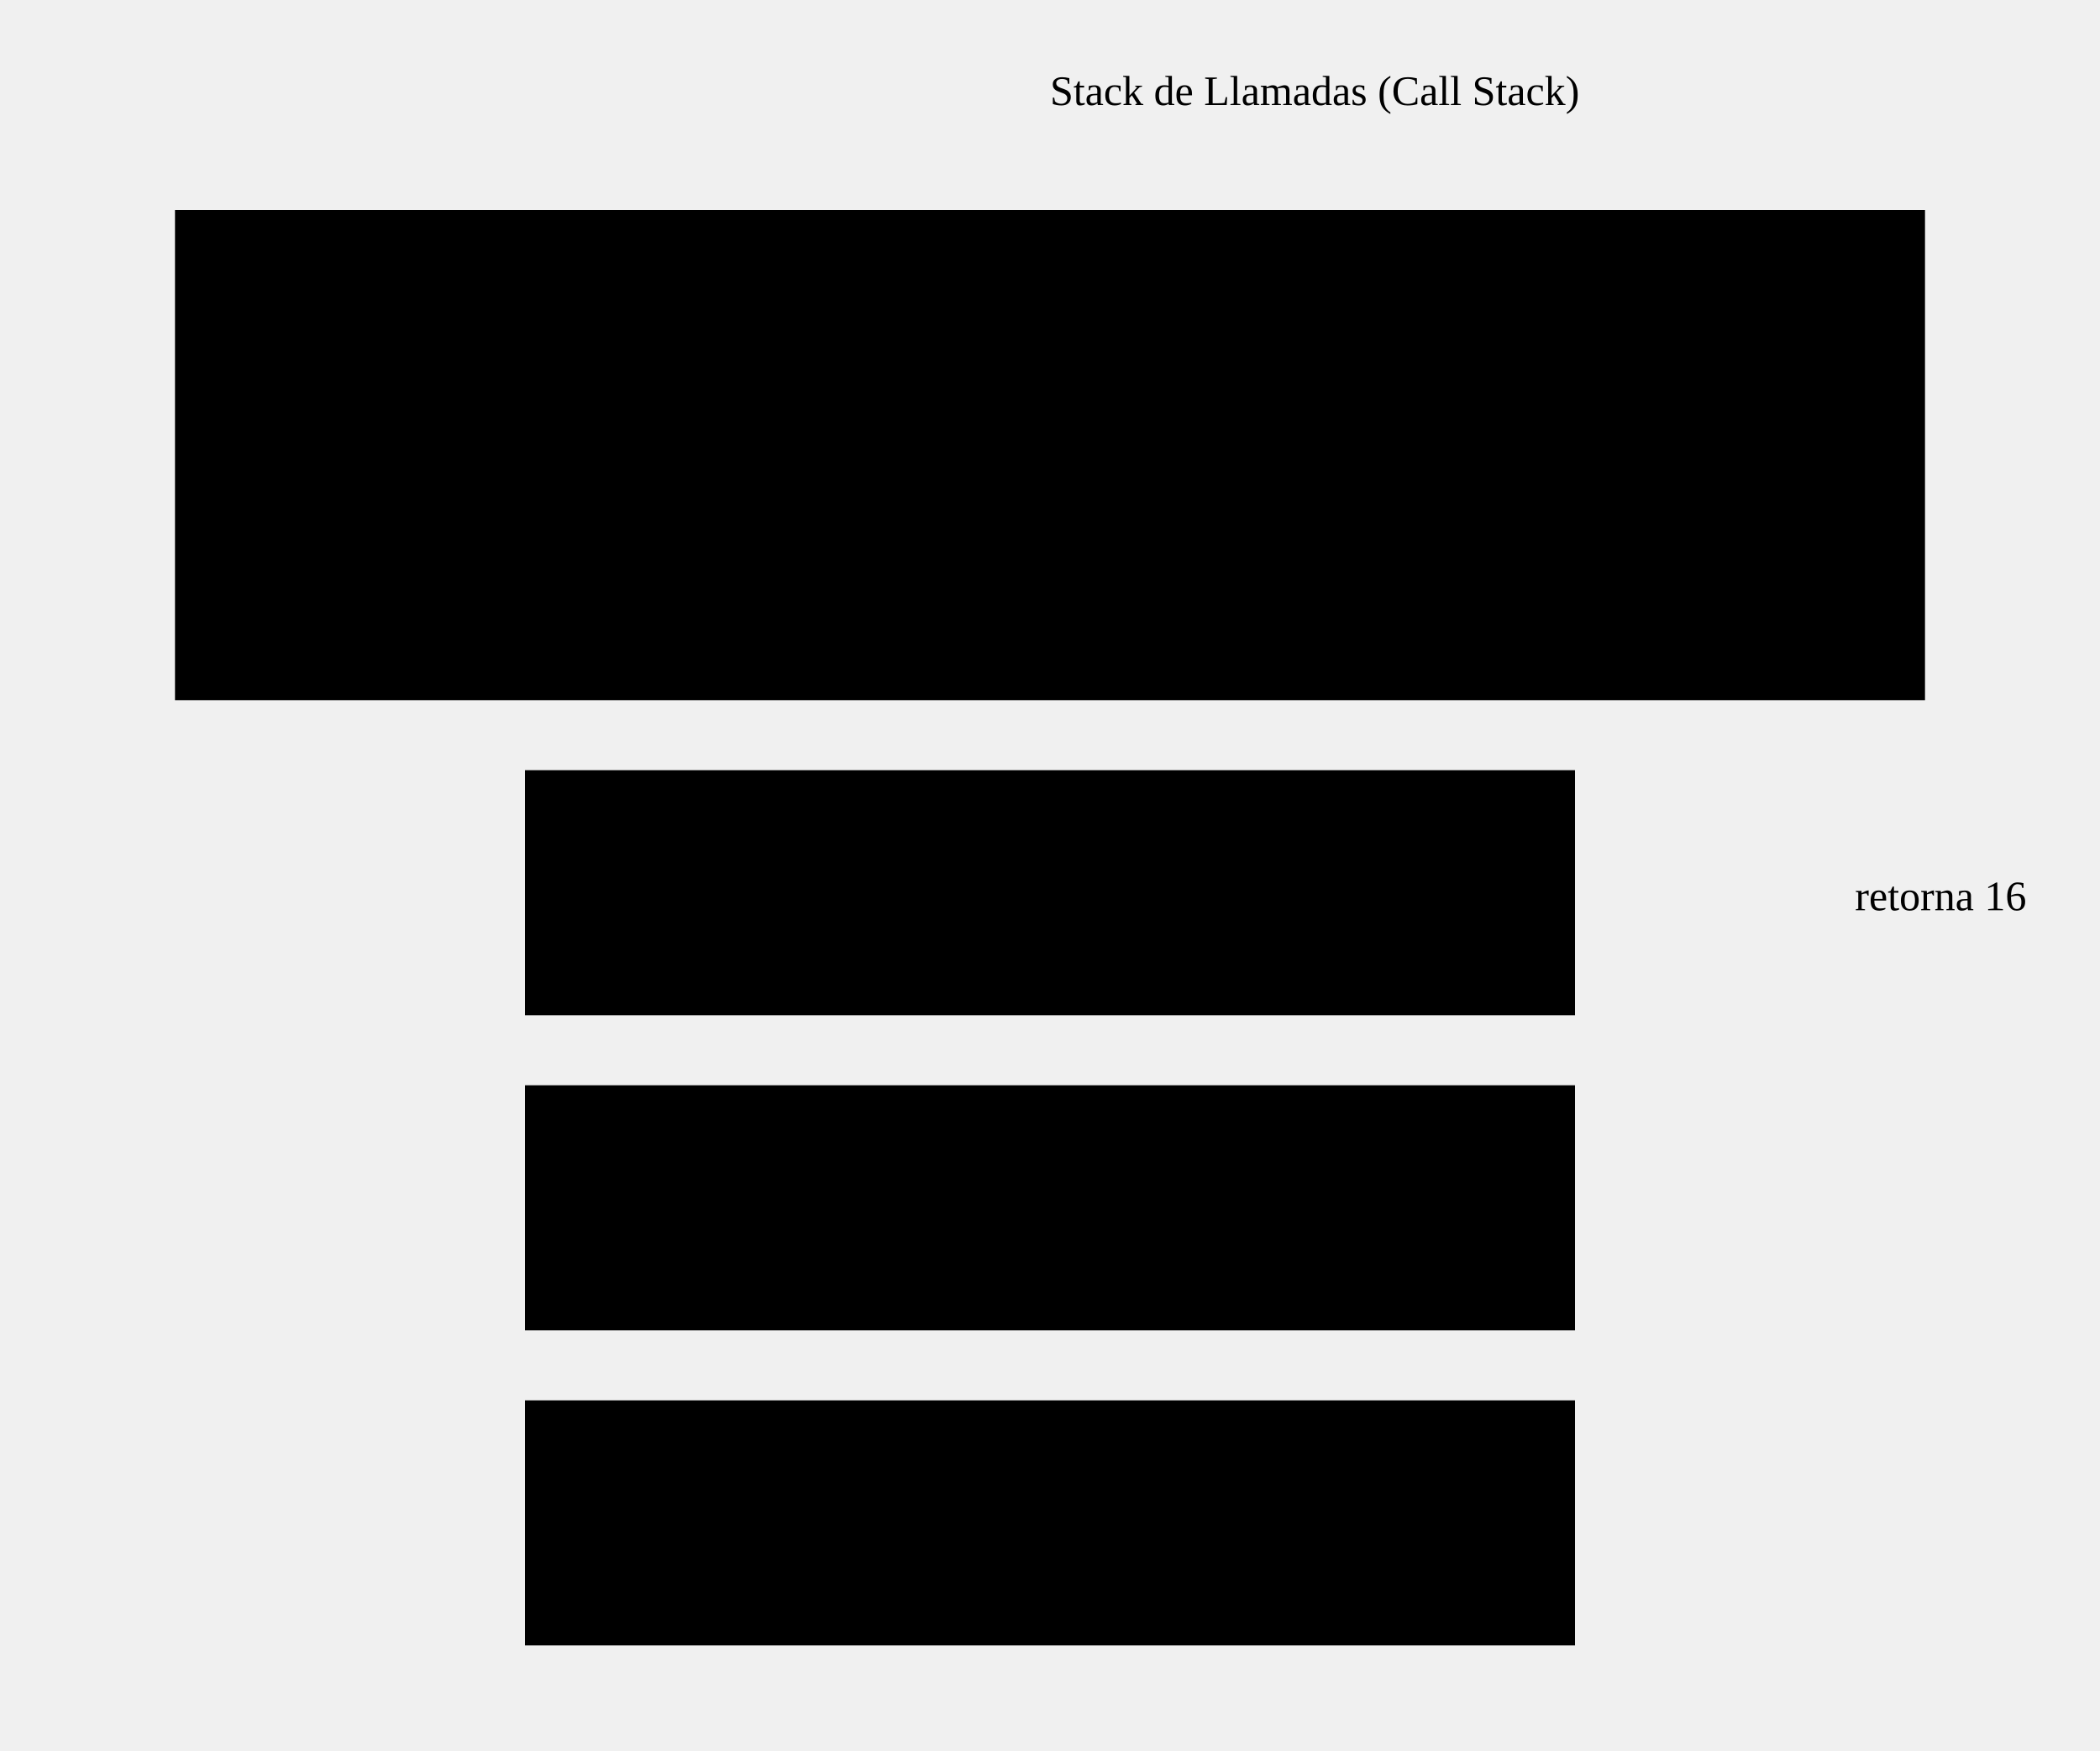
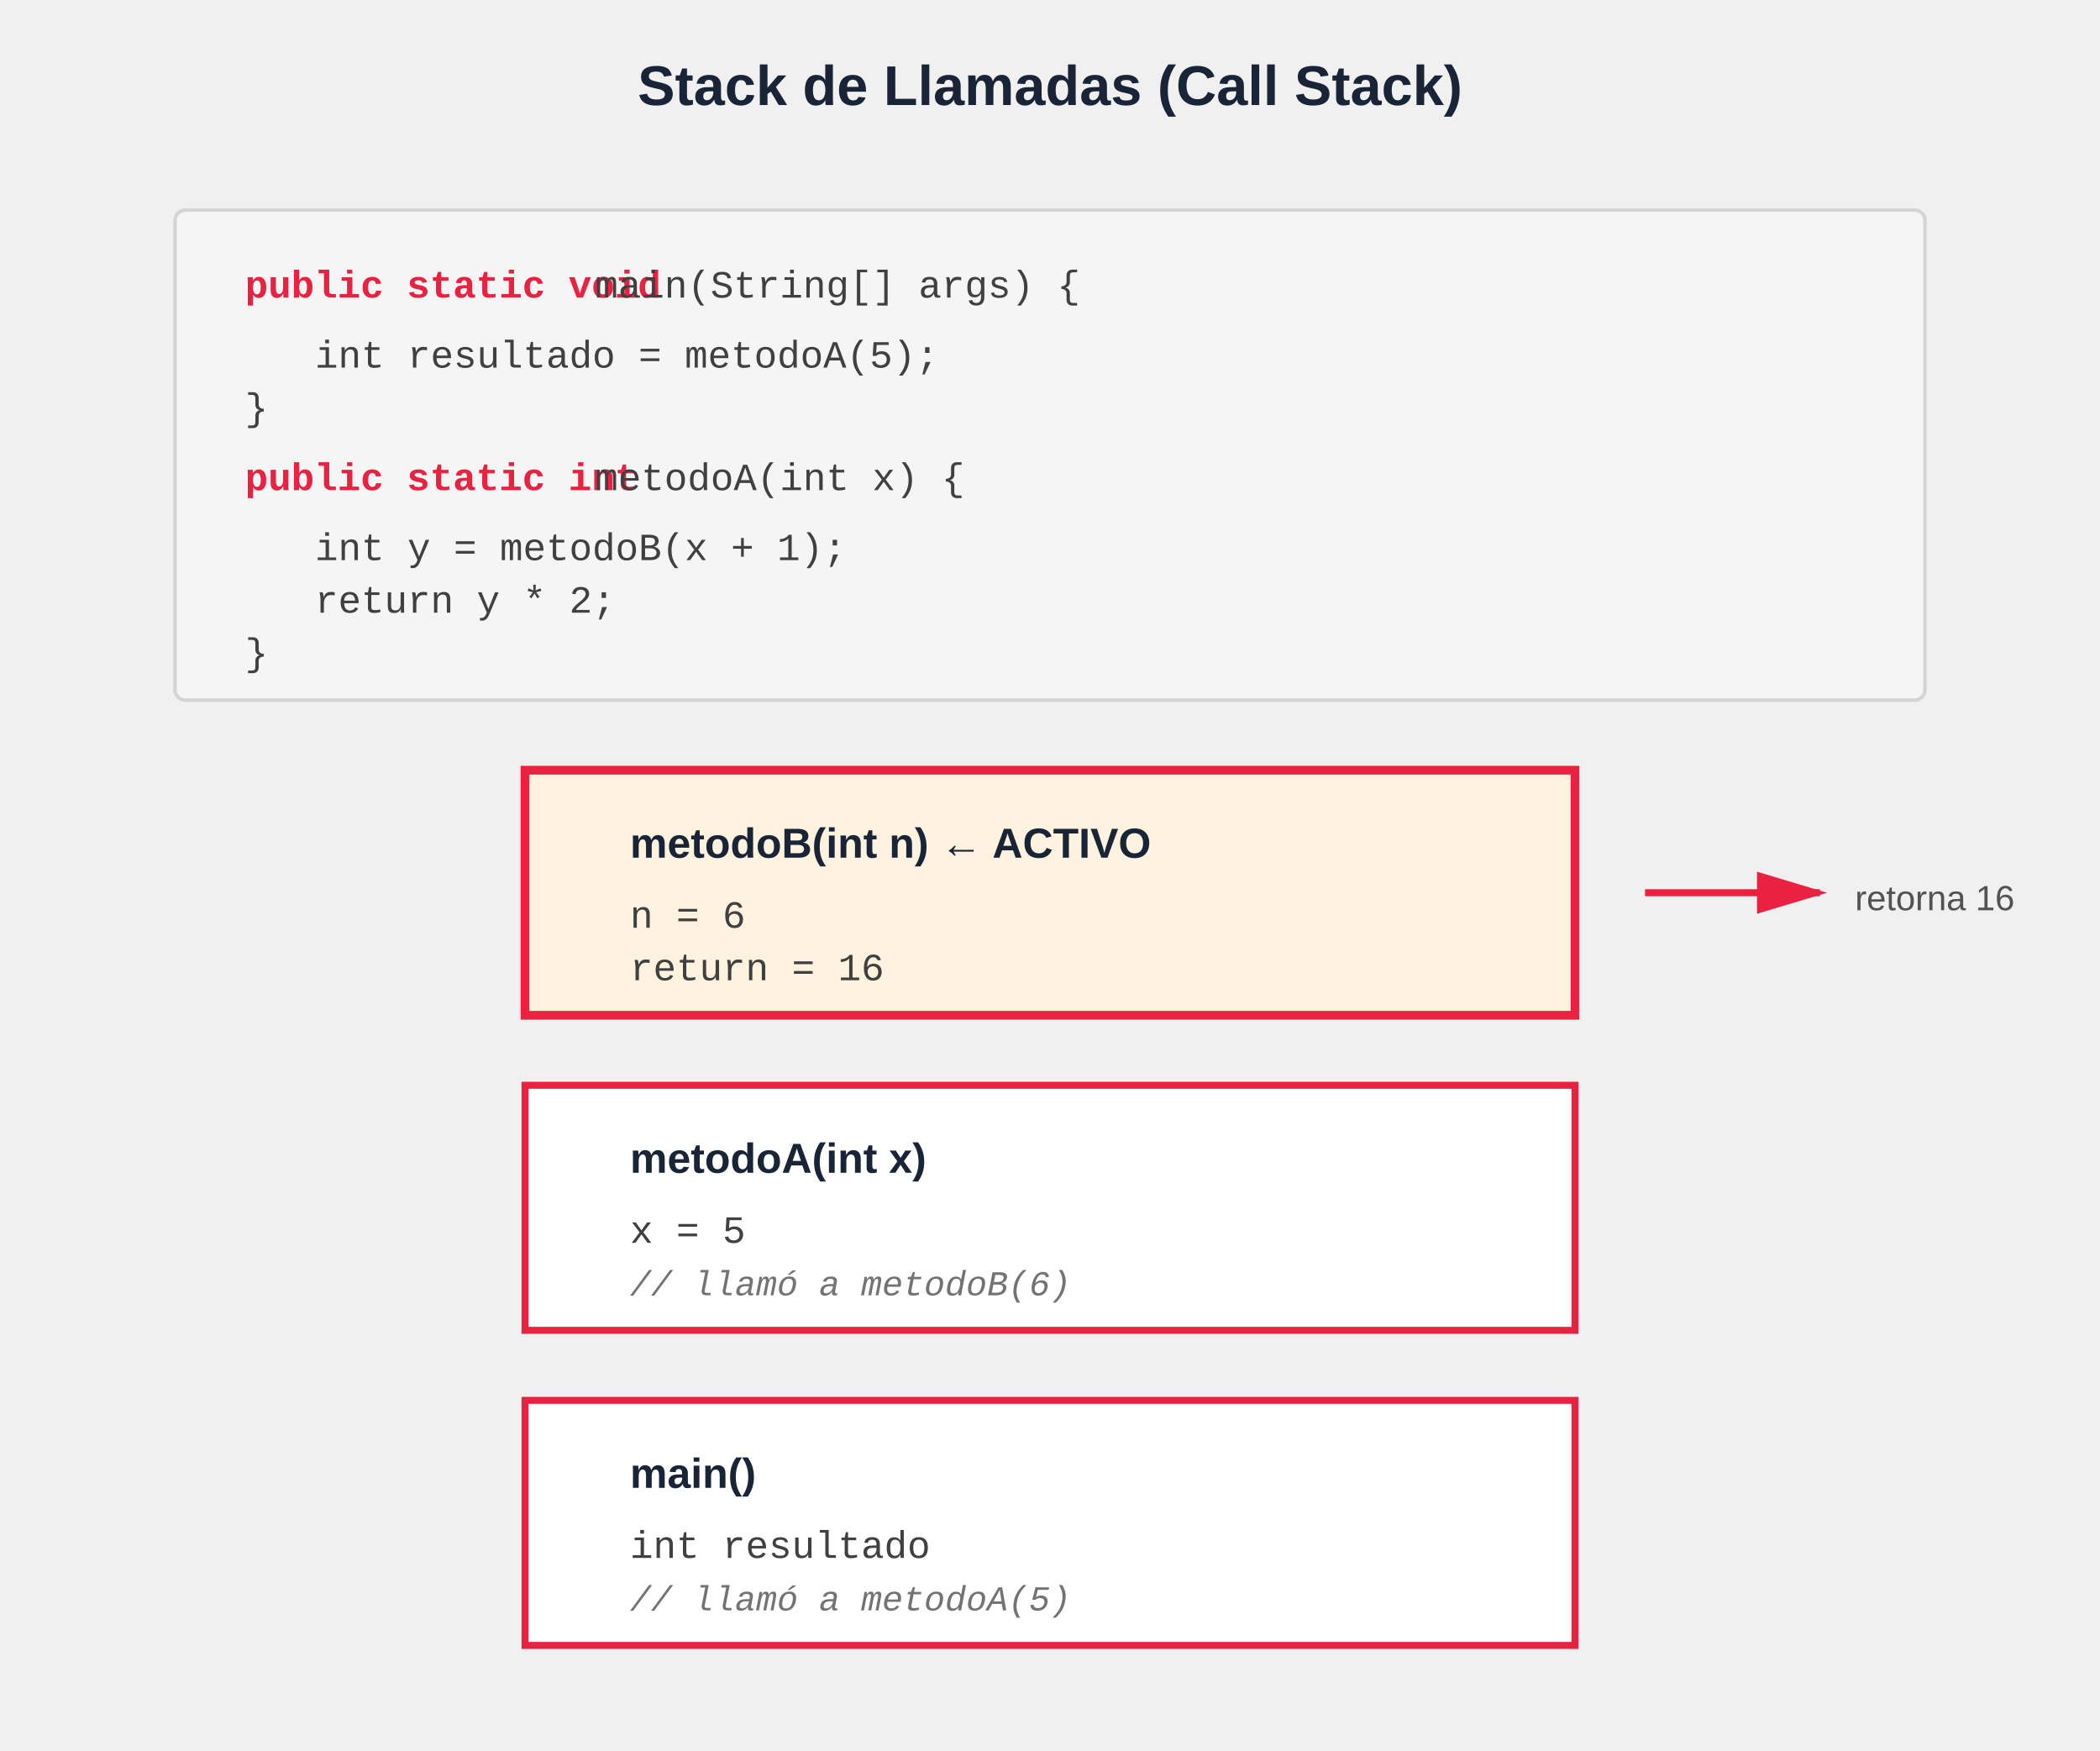
<svg xmlns="http://www.w3.org/2000/svg" width="600" height="500" viewBox="0 0 600 500">
+   <defs>
+     <style type="text/css">
+ /* SVG Embedded Styles - UNRN */
+ .title { font-family: 'Segoe UI', Arial, sans-serif; font-size: 16px; font-weight: 700; fill: #192437; text-anchor: middle; }
+ .subtitle { font-family: 'Segoe UI', Arial, sans-serif; font-size: 14px; font-weight: 500; fill: #2d3a50; text-anchor: middle; }
+ .label { font-family: 'Segoe UI', Arial, sans-serif; font-size: 12px; font-weight: 400; fill: #404040; }
+ .label-bold { font-family: 'Segoe UI', Arial, sans-serif; font-size: 12px; font-weight: 700; fill: #192437; }
+ .label-small { font-family: 'Segoe UI', Arial, sans-serif; font-size: 10px; font-weight: 400; fill: #525252; }
+ .index { font-family: 'Segoe UI', Arial, sans-serif; font-size: 10px; font-weight: 400; fill: #737373; }
+ .code { font-family: 'Consolas', 'Courier New', monospace; font-size: 11px; font-weight: 400; fill: #404040; }
+ .code-comment { font-family: 'Consolas', 'Courier New', monospace; font-size: 10px; font-weight: 400; fill: #737373; font-style: italic; }
+ .code-keyword { font-family: 'Consolas', 'Courier New', monospace; font-size: 11px; font-weight: 700; fill: #eb2141; }
+ .node { fill: #ffffff; stroke: #404040; stroke-width: 2; }
+ .node-header { fill: #f5f5f5; stroke: #404040; stroke-width: 1; }
+ .node-data { fill: #e8ebf0; stroke: #a3a3a3; stroke-width: 1.5; }
+ .node-pointer { fill: #ffccbc; stroke: #a3a3a3; stroke-width: 1.5; }
+ .node-null { fill: #e5e5e5; stroke: #737373; stroke-width: 1.5; stroke-dasharray: 3,3; }
+ .node-highlight { fill: #fff3e0; stroke: #eb2141; stroke-width: 2.5; }
+ .stack-node { fill: #ffffff; stroke: #eb2141; stroke-width: 2; }
+ .stack-data { fill: #ffe0e0; stroke: #a3a3a3; stroke-width: 1.5; }
+ .stack-pointer { fill: #ffc9c9; stroke: #a3a3a3; stroke-width: 1.5; }
+ .stack-arrow { fill: none; stroke: #eb2141; stroke-width: 2; }
+ .stack-label { fill: #eb2141; font-weight: 700; }
+ .queue-node { fill: #ffffff; stroke: #2e7d32; stroke-width: 2; }
+ .queue-data { fill: #c8e6c9; stroke: #a3a3a3; stroke-width: 1.5; }
+ .queue-pointer { fill: #a5d6a7; stroke: #a3a3a3; stroke-width: 1.5; }
+ .queue-arrow { fill: none; stroke: #2e7d32; stroke-width: 2; }
+ .queue-label { fill: #2e7d32; font-weight: 700; }
+ .deque-node { fill: #ffffff; stroke: #6a1b9a; stroke-width: 2; }
+ .deque-data { fill: #e1bee7; stroke: #a3a3a3; stroke-width: 1.5; }
+ .deque-pointer { fill: #ce93d8; stroke: #a3a3a3; stroke-width: 1.5; }
+ .deque-arrow { fill: none; stroke: #6a1b9a; stroke-width: 2; }
+ .deque-label { fill: #6a1b9a; font-weight: 700; }
+ .list-node { fill: #ffffff; stroke: #1565c0; stroke-width: 2; }
+ .list-data { fill: #bbdefb; stroke: #a3a3a3; stroke-width: 1.5; }
+ .list-pointer { fill: #90caf9; stroke: #a3a3a3; stroke-width: 1.5; }
+ .list-arrow { fill: none; stroke: #1565c0; stroke-width: 2; }
+ .list-label { fill: #1565c0; font-weight: 700; }
+ .tree-node { fill: #ffffff; stroke: #558b2f; stroke-width: 2; }
+ .tree-data { fill: #dcedc8; stroke: #a3a3a3; stroke-width: 1.5; }
+ .tree-arrow { fill: none; stroke: #558b2f; stroke-width: 2; }
+ .tree-label { fill: #558b2f; font-weight: 700; }
+ .graph-node { fill: #ffffff; stroke: #e65100; stroke-width: 2; }
+ .graph-data { fill: #ffe0b2; stroke: #a3a3a3; stroke-width: 1.5; }
+ .graph-arrow { fill: none; stroke: #e65100; stroke-width: 2; }
+ .graph-label { fill: #e65100; font-weight: 700; }
+ .hash-node { fill: #ffffff; stroke: #283593; stroke-width: 2; }
+ .hash-data { fill: #c5cae9; stroke: #a3a3a3; stroke-width: 1.5; }
+ .hash-arrow { fill: none; stroke: #283593; stroke-width: 2; }
+ .arrow { fill: none; stroke: #404040; stroke-width: 2; }
+ .arrow-primary { fill: none; stroke: #eb2141; stroke-width: 2; }
+ .arrow-secondary { fill: none; stroke: #192437; stroke-width: 2; }
+ .arrow-dashed { fill: none; stroke: #737373; stroke-width: 2; stroke-dasharray: 5,5; }
+ .code-block { fill: #f5f5f5; stroke: #d4d4d4; stroke-width: 1; rx: 3; }
+ .highlight-box { fill: #fce8ec; stroke: #eb2141; stroke-width: 1; rx: 3; }
+ .info-box { fill: #e8ebf0; stroke: #2d3a50; stroke-width: 1; rx: 3; }
+ .memory-cell { fill: #ffffff; stroke: #525252; stroke-width: 1.5; }
+ .memory-cell-filled { fill: #e8ebf0; stroke: #525252; stroke-width: 1.5; }
+ .divider { stroke: #d4d4d4; stroke-width: 1; }
+ .divider-bold { stroke: #525252; stroke-width: 2; }
+ .valid { stroke: #2e7d32; stroke-width: 2.5; }
+ .invalid { stroke: #eb2141; stroke-width: 2.5; }
+ .warning { stroke: #f57c00; stroke-width: 2.5; }
+ .text-center { text-anchor: middle; }
+ .text-start { text-anchor: start; }
+ .text-end { text-anchor: end; }
+     </style>
+   </defs>
  <text x="300" y="30" class="title">Stack de Llamadas (Call Stack)</text>
  <g id="stack">
    <rect x="150" y="400" width="300" height="70" class="stack-node" />
    <text x="180" y="425" class="label-bold">main()</text>
    <text x="180" y="445" class="code">int resultado</text>
    <text x="180" y="460" class="code-comment">// llamó a metodoA(5)</text>
    <rect x="150" y="310" width="300" height="70" class="stack-node" />
    <text x="180" y="335" class="label-bold">metodoA(int x)</text>
    <text x="180" y="355" class="code">x = 5</text>
    <text x="180" y="370" class="code-comment">// llamó a metodoB(6)</text>
    <rect x="150" y="220" width="300" height="70" class="node-highlight" />
    <text x="180" y="245" class="label-bold">metodoB(int n) ← ACTIVO</text>
    <text x="180" y="265" class="code">n = 6</text>
    <text x="180" y="280" class="code">return = 16</text>
    <defs>
      <marker id="arrowhead" markerWidth="10" markerHeight="10" refX="9" refY="3" orient="auto">
        <polygon points="0 0, 10 3, 0 6" fill="#eb2141" />
      </marker>
    </defs>
-     <line x1="470" y1="255" x2="520" y2="255" class="arrow-primary" />
+     <line x1="470" y1="255" x2="520" y2="255" class="arrow-primary" marker-end="url(#arrowhead)" />
    <text x="530" y="260" class="label-small">retorna 16</text>
  </g>
  <rect x="50" y="60" width="500" height="140" class="code-block" />
  <text x="70" y="85" class="code-keyword">public static void</text>
  <text x="170" y="85" class="code"> main(String[] args) {</text>
  <text x="90" y="105" class="code">    int resultado = metodoA(5);</text>
  <text x="70" y="120" class="code">}</text>
  <text x="70" y="140" class="code-keyword">public static int</text>
  <text x="170" y="140" class="code"> metodoA(int x) {</text>
  <text x="90" y="160" class="code">    int y = metodoB(x + 1);</text>
  <text x="90" y="175" class="code">    return y * 2;</text>
  <text x="70" y="190" class="code">}</text>
</svg>
